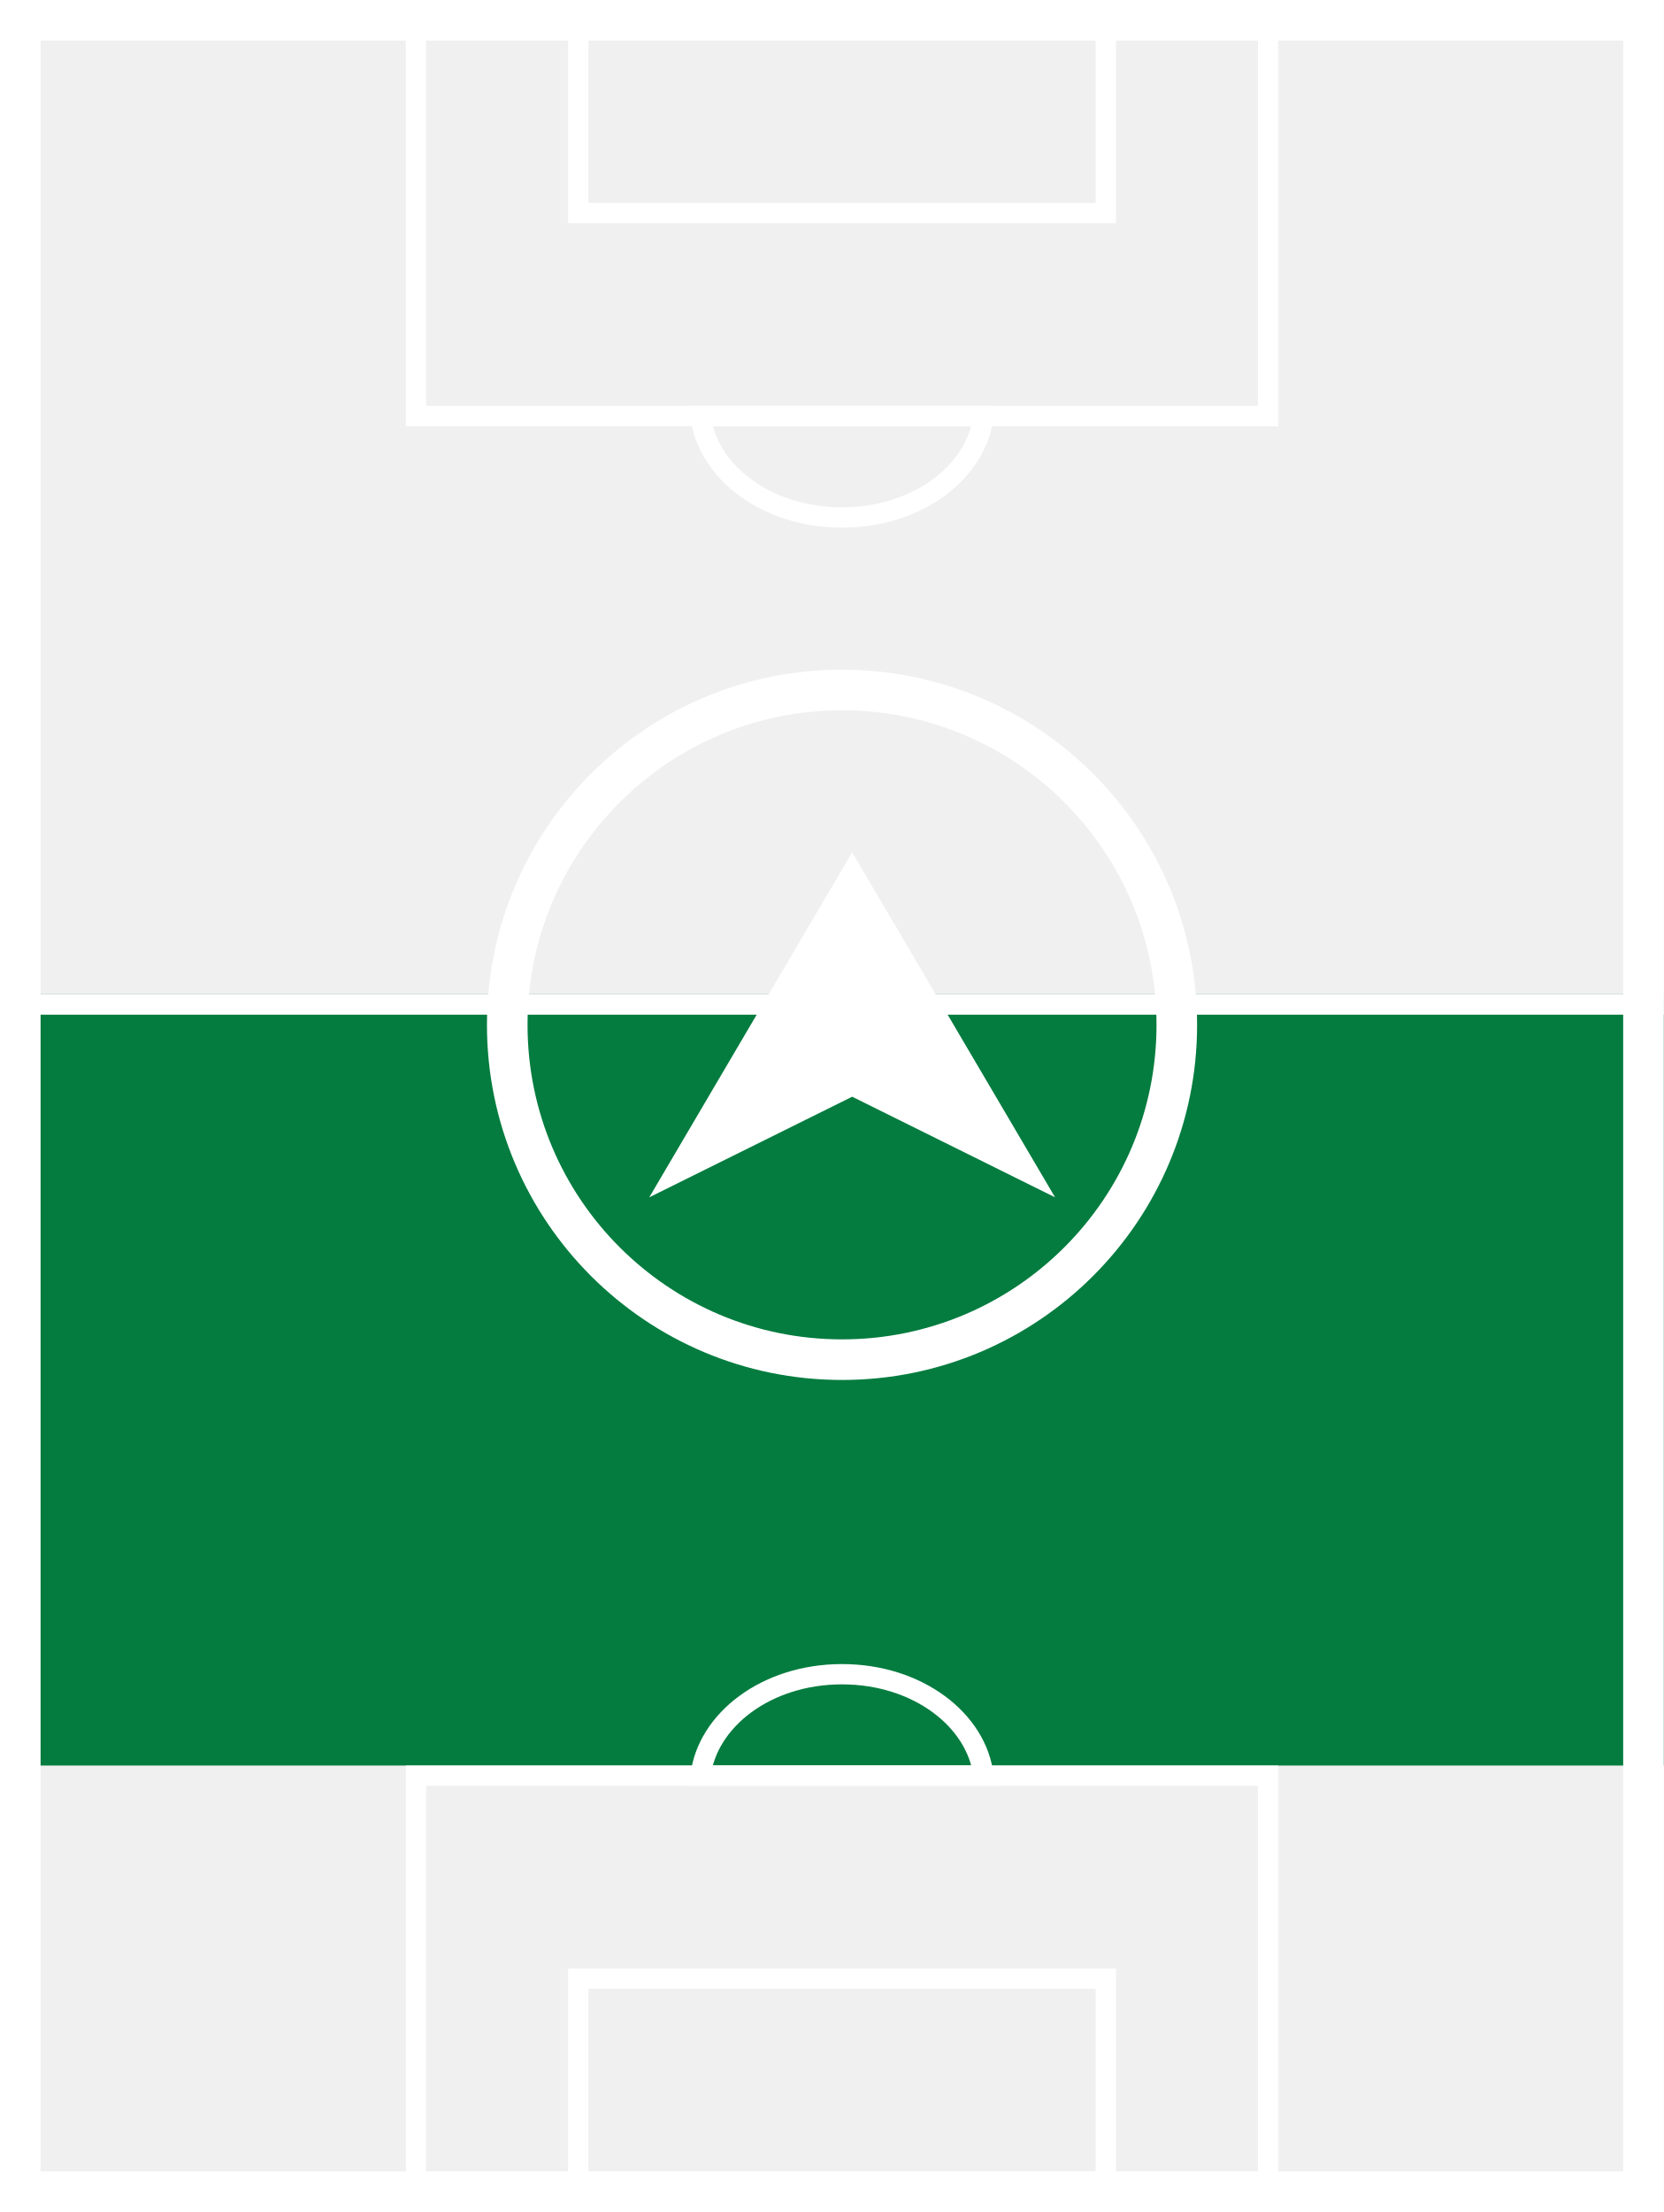
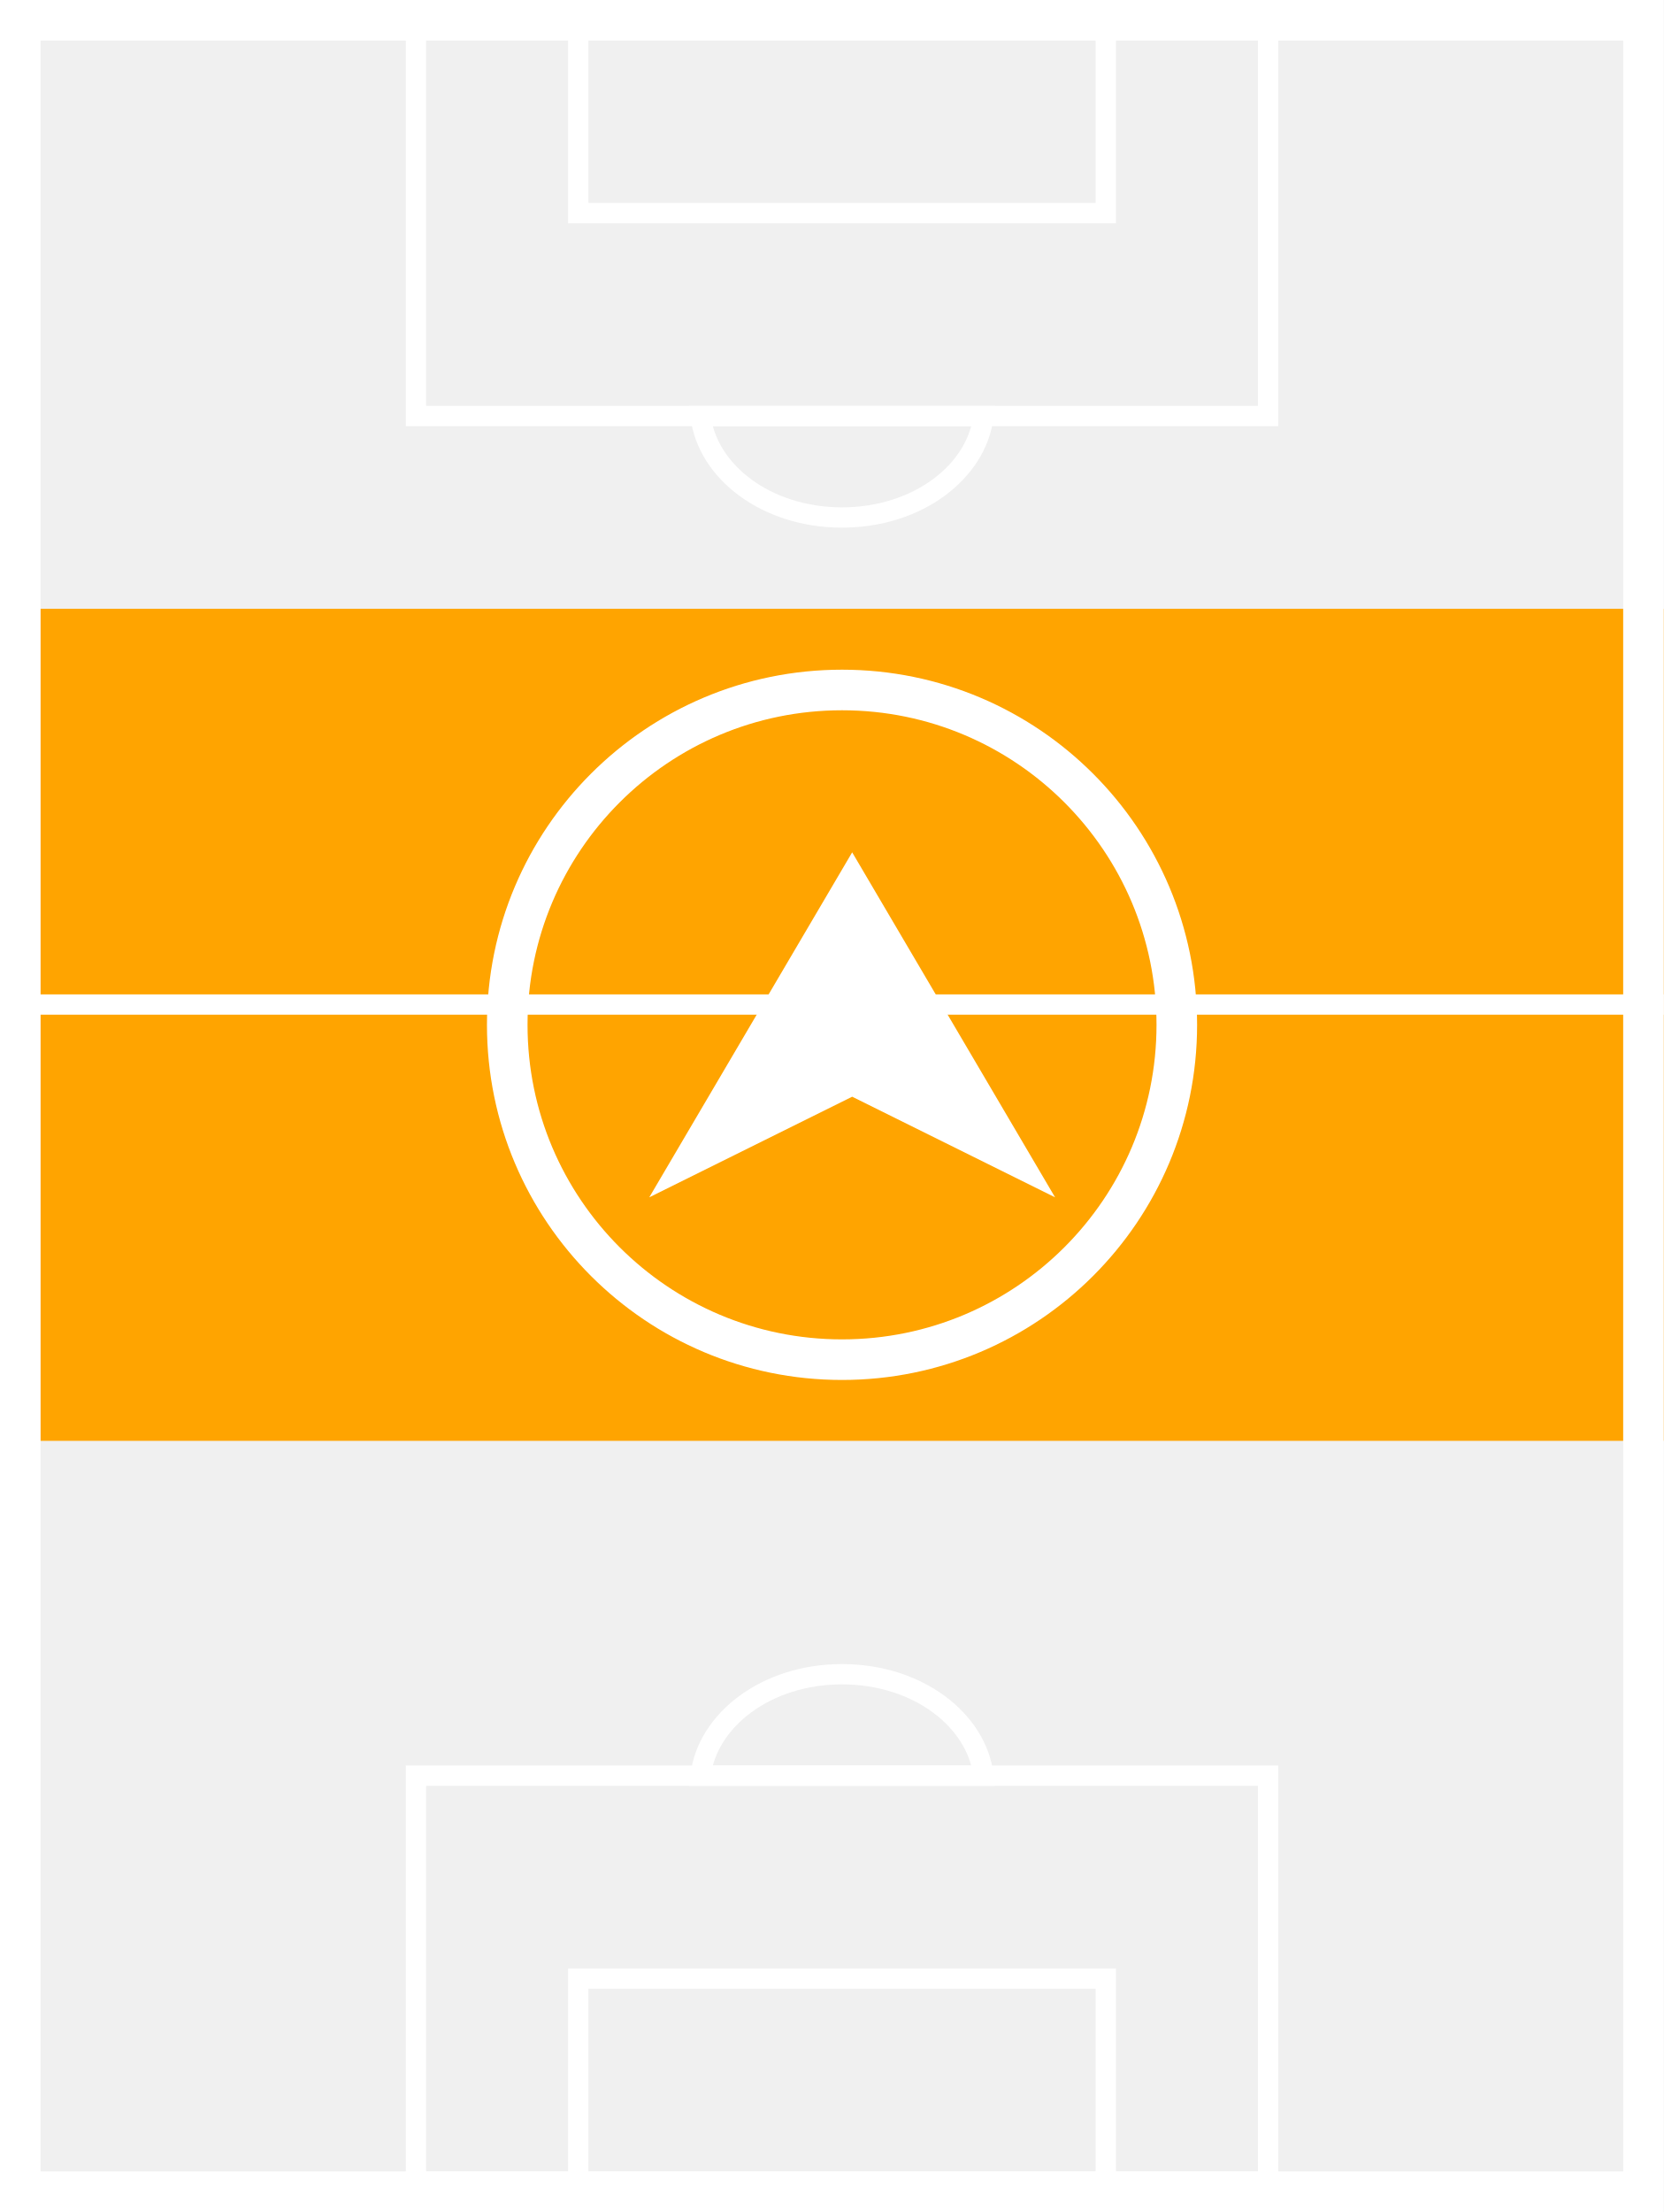
<svg xmlns="http://www.w3.org/2000/svg" width="82" height="109" viewBox="0 0 82 109" fill="none">
-   <rect y="49" width="82" height="38" fill="#047C3F" />
+   <rect y="30" width="82" height="41" fill="#ffa400" />
  <rect x="1" y="1" width="80" height="107" stroke="white" stroke-width="2" />
  <line y1="49.5" x2="82" y2="49.5" stroke="white" />
  <circle cx="41.5" cy="50.5" r="16.5" stroke="white" stroke-width="2" />
  <rect x="0.5" y="-0.5" width="42" height="20" transform="matrix(1 0 0 -1 20 20)" stroke="white" />
  <rect x="0.5" y="-0.5" width="26" height="10" transform="matrix(1 0 0 -1 28 10)" stroke="white" />
  <path d="M34.529 20.5C34.849 23.224 37.751 25.5 41.5 25.5C45.249 25.5 48.151 23.224 48.471 20.5H48.458H48.436H48.414H48.392H48.371H48.349H48.328H48.307H48.285H48.264H48.243H48.222H48.201H48.18H48.159H48.138H48.117H48.096H48.075H48.055H48.034H48.014H47.993H47.973H47.953H47.932H47.912H47.892H47.872H47.852H47.832H47.812H47.792H47.772H47.752H47.733H47.713H47.693H47.674H47.654H47.635H47.615H47.596H47.577H47.557H47.538H47.519H47.5H47.481H47.462H47.443H47.424H47.405H47.387H47.368H47.349H47.331H47.312H47.294H47.275H47.257H47.238H47.22H47.202H47.183H47.165H47.147H47.129H47.111H47.093H47.075H47.057H47.039H47.021H47.003H46.986H46.968H46.95H46.933H46.915H46.898H46.88H46.863H46.845H46.828H46.81H46.793H46.776H46.759H46.742H46.724H46.707H46.69H46.673H46.656H46.639H46.623H46.606H46.589H46.572H46.555H46.539H46.522H46.505H46.489H46.472H46.456H46.439H46.423H46.406H46.39H46.373H46.357H46.341H46.325H46.308H46.292H46.276H46.26H46.244H46.228H46.212H46.196H46.18H46.164H46.148H46.132H46.116H46.1H46.084H46.069H46.053H46.037H46.021H46.006H45.99H45.974H45.959H45.943H45.928H45.912H45.897H45.881H45.866H45.85H45.835H45.82H45.804H45.789H45.774H45.758H45.743H45.728H45.713H45.697H45.682H45.667H45.652H45.637H45.622H45.607H45.592H45.577H45.562H45.547H45.532H45.517H45.502H45.487H45.472H45.457H45.442H45.427H45.412H45.397H45.383H45.368H45.353H45.338H45.324H45.309H45.294H45.279H45.265H45.25H45.235H45.221H45.206H45.191H45.176H45.162H45.147H45.133H45.118H45.103H45.089H45.074H45.06H45.045H45.031H45.016H45.002H44.987H44.973H44.958H44.944H44.929H44.914H44.9H44.886H44.871H44.857H44.842H44.828H44.813H44.799H44.784H44.77H44.755H44.741H44.727H44.712H44.698H44.683H44.669H44.654H44.64H44.626H44.611H44.597H44.582H44.568H44.553H44.539H44.524H44.51H44.495H44.481H44.467H44.452H44.438H44.423H44.409H44.394H44.38H44.365H44.351H44.336H44.322H44.307H44.293H44.278H44.264H44.249H44.235H44.22H44.206H44.191H44.176H44.162H44.147H44.133H44.118H44.103H44.089H44.074H44.059H44.045H44.03H44.016H44.001H43.986H43.971H43.957H43.942H43.927H43.912H43.898H43.883H43.868H43.853H43.838H43.823H43.808H43.794H43.779H43.764H43.749H43.734H43.719H43.704H43.689H43.674H43.659H43.644H43.628H43.613H43.598H43.583H43.568H43.553H43.537H43.522H43.507H43.492H43.476H43.461H43.446H43.43H43.415H43.399H43.384H43.368H43.353H43.337H43.322H43.306H43.291H43.275H43.259H43.244H43.228H43.212H43.196H43.181H43.165H43.149H43.133H43.117H43.101H43.085H43.069H43.053H43.037H43.021H43.005H42.989H42.973H42.956H42.94H42.924H42.908H42.891H42.875H42.858H42.842H42.826H42.809H42.793H42.776H42.759H42.743H42.726H42.709H42.693H42.676H42.659H42.642H42.625H42.608H42.591H42.574H42.557H42.54H42.523H42.506H42.489H42.471H42.454H42.437H42.419H42.402H42.384H42.367H42.349H42.332H42.314H42.296H42.279H42.261H42.243H42.225H42.207H42.189H42.171H42.153H42.135H42.117H42.099H42.081H42.063H42.044H42.026H42.008H41.989H41.971H41.952H41.933H41.915H41.896H41.877H41.859H41.84H41.821H41.802H41.783H41.764H41.745H41.726H41.706H41.687H41.668H41.648H41.629H41.61H41.59H41.571H41.551H41.531H41.511H41.492H41.472H41.452H41.432H41.412H41.392H41.372H41.352H41.331H41.311H41.291H41.27H41.25H41.229H41.209H41.188H41.167H41.146H41.126H41.105H41.084H41.063H41.042H41.02H40.999H40.978H40.957H40.935H40.914H40.892H40.871H40.849H40.827H40.806H40.784H40.762H40.74H40.718H40.696H40.673H40.651H40.629H40.606H40.584H40.562H40.539H40.516H40.493H40.471H40.448H40.425H40.402H40.379H40.356H40.333H40.309H40.286H40.263H40.239H40.215H40.192H40.168H40.144H40.12H40.096H40.072H40.048H40.024H40H39.976H39.952H39.928H39.904H39.881H39.858H39.835H39.812H39.789H39.767H39.744H39.722H39.7H39.678H39.657H39.635H39.614H39.593H39.572H39.551H39.531H39.511H39.49H39.47H39.45H39.431H39.411H39.392H39.373H39.353H39.335H39.316H39.297H39.279H39.261H39.243H39.225H39.207H39.19H39.172H39.155H39.138H39.121H39.104H39.087H39.071H39.054H39.038H39.022H39.006H38.991H38.975H38.959H38.944H38.929H38.914H38.899H38.885H38.87H38.855H38.841H38.827H38.813H38.799H38.785H38.772H38.758H38.745H38.732H38.718H38.706H38.693H38.68H38.667H38.655H38.643H38.631H38.619H38.607H38.595H38.583H38.572H38.56H38.549H38.538H38.527H38.516H38.505H38.494H38.483H38.473H38.463H38.452H38.442H38.432H38.422H38.413H38.403H38.393H38.384H38.374H38.365H38.356H38.347H38.338H38.329H38.32H38.312H38.303H38.295H38.286H38.278H38.27H38.262H38.254H38.246H38.238H38.231H38.223H38.215H38.208H38.201H38.194H38.187H38.179H38.172H38.166H38.159H38.152H38.145H38.139H38.133H38.126H38.12H38.114H38.107H38.101H38.095H38.09H38.084H38.078H38.072H38.067H38.061H38.056H38.05H38.045H38.04H38.034H38.029H38.024H38.019H38.014H38.009H38.005H38H37.995H37.99H37.986H37.981H37.977H37.973H37.968H37.964H37.96H37.956H37.952H37.947H37.943H37.939H37.935H37.932H37.928H37.924H37.92H37.917H37.913H37.909H37.906H37.902H37.899H37.895H37.892H37.889H37.886H37.882H37.879H37.876H37.873H37.87H37.866H37.863H37.86H37.857H37.854H37.851H37.849H37.846H37.843H37.84H37.837H37.834H37.831H37.829H37.826H37.823H37.821H37.818H37.815H37.813H37.81H37.808H37.805H37.802H37.8H37.797H37.795H37.792H37.79H37.787H37.785H37.782H37.78H37.777H37.775H37.773H37.77H37.768H37.765H37.763H37.76H37.758H37.755H37.753H37.75H37.748H37.745H37.743H37.741H37.738H37.736H37.733H37.731H37.728H37.725H37.723H37.72H37.718H37.715H37.713H37.71H37.707H37.705H37.702H37.699H37.697H37.694H37.691H37.688H37.686H37.683H37.68H37.677H37.674H37.671H37.668H37.665H37.662H37.659H37.656H37.653H37.65H37.647H37.644H37.64H37.637H37.634H37.63H37.627H37.623H37.62H37.616H37.613H37.609H37.605H37.602H37.598H37.594H37.59H37.587H37.583H37.578H37.575H37.57H37.566H37.562H37.558H37.553H37.549H37.545H37.54H37.536H37.531H37.526H37.522H37.517H37.512H37.507H37.502H37.497H37.492H37.487H37.482H37.476H37.471H37.465H37.46H37.454H37.449H37.443H37.437H37.431H37.425H37.419H37.413H37.407H37.401H37.394H37.388H37.382H37.375H37.368H37.361H37.355H37.348H37.341H37.334H37.326H37.319H37.312H37.304H37.297H37.289H37.281H37.273H37.266H37.258H37.249H37.241H37.233H37.224H37.216H37.207H37.199H37.19H37.181H37.172H37.163H37.154H37.144H37.135H37.125H37.116H37.106H37.096H37.086H37.076H37.066H37.055H37.045H37.034H37.024H37.013H37.002H36.991H36.98H36.968H36.957H36.946H36.934H36.922H36.91H36.898H36.886H36.874H36.862H36.849H36.837H36.824H36.811H36.798H36.785H36.771H36.758H36.744H36.731H36.717H36.703H36.689H36.674H36.66H36.645H36.631H36.616H36.601H36.586H36.571H36.555H36.54H36.524H36.508H36.492H36.476H36.46H36.443H36.427H36.41H36.393H36.376H36.359H36.342H36.324H36.306H36.288H36.27H36.252H36.234H36.215H36.197H36.178H36.159H36.14H36.121H36.101H36.081H36.062H36.042H36.022H36.001H35.981H35.96H35.939H35.918H35.897H35.876H35.854H35.833H35.811H35.788H35.766H35.744H35.721H35.698H35.675H35.652H35.629H35.605H35.582H35.558H35.534H35.509H35.485H35.46H35.435H35.41H35.385H35.359H35.334H35.308H35.282H35.256H35.229H35.203H35.176H35.149H35.122H35.094H35.066H35.039H35.011H34.982H34.954H34.925H34.896H34.867H34.838H34.809H34.779H34.749H34.719H34.688H34.658H34.627H34.596H34.565H34.533H34.529Z" stroke="white" />
  <rect x="-0.5" y="0.5" width="42" height="20" transform="matrix(-1 0 0 1 62 87)" stroke="white" />
  <rect x="-0.5" y="0.5" width="26" height="10" transform="matrix(-1 0 0 1 54 97)" stroke="white" />
  <path d="M48.471 87.5C48.151 84.776 45.249 82.5 41.5 82.5C37.751 82.5 34.849 84.776 34.529 87.5H34.542H34.564H34.586H34.608H34.629H34.651H34.672H34.693H34.715H34.736H34.757H34.778H34.799H34.82H34.841H34.862H34.883H34.904H34.925H34.945H34.966H34.986H35.007H35.027H35.047H35.068H35.088H35.108H35.128H35.148H35.168H35.188H35.208H35.228H35.248H35.267H35.287H35.307H35.326H35.346H35.365H35.385H35.404H35.423H35.443H35.462H35.481H35.5H35.519H35.538H35.557H35.576H35.595H35.613H35.632H35.651H35.669H35.688H35.706H35.725H35.743H35.762H35.78H35.798H35.817H35.835H35.853H35.871H35.889H35.907H35.925H35.943H35.961H35.979H35.997H36.014H36.032H36.05H36.067H36.085H36.102H36.12H36.137H36.155H36.172H36.19H36.207H36.224H36.241H36.258H36.276H36.293H36.31H36.327H36.344H36.361H36.377H36.394H36.411H36.428H36.445H36.461H36.478H36.495H36.511H36.528H36.544H36.561H36.577H36.594H36.61H36.627H36.643H36.659H36.675H36.692H36.708H36.724H36.74H36.756H36.772H36.788H36.804H36.82H36.836H36.852H36.868H36.884H36.9H36.916H36.931H36.947H36.963H36.979H36.994H37.01H37.026H37.041H37.057H37.072H37.088H37.103H37.119H37.134H37.15H37.165H37.18H37.196H37.211H37.226H37.242H37.257H37.272H37.287H37.303H37.318H37.333H37.348H37.363H37.378H37.393H37.408H37.423H37.438H37.453H37.468H37.483H37.498H37.513H37.528H37.543H37.558H37.573H37.588H37.603H37.617H37.632H37.647H37.662H37.676H37.691H37.706H37.721H37.735H37.75H37.765H37.779H37.794H37.809H37.824H37.838H37.853H37.867H37.882H37.897H37.911H37.926H37.94H37.955H37.969H37.984H37.998H38.013H38.027H38.042H38.056H38.071H38.086H38.1H38.114H38.129H38.143H38.158H38.172H38.187H38.201H38.216H38.23H38.245H38.259H38.273H38.288H38.302H38.317H38.331H38.346H38.36H38.374H38.389H38.403H38.418H38.432H38.447H38.461H38.476H38.49H38.505H38.519H38.533H38.548H38.562H38.577H38.591H38.606H38.62H38.635H38.649H38.664H38.678H38.693H38.707H38.722H38.736H38.751H38.765H38.78H38.794H38.809H38.824H38.838H38.853H38.867H38.882H38.897H38.911H38.926H38.941H38.955H38.97H38.984H38.999H39.014H39.029H39.043H39.058H39.073H39.088H39.102H39.117H39.132H39.147H39.162H39.177H39.192H39.206H39.221H39.236H39.251H39.266H39.281H39.296H39.311H39.326H39.341H39.356H39.372H39.387H39.402H39.417H39.432H39.447H39.463H39.478H39.493H39.508H39.524H39.539H39.554H39.57H39.585H39.601H39.616H39.632H39.647H39.663H39.678H39.694H39.709H39.725H39.741H39.756H39.772H39.788H39.804H39.819H39.835H39.851H39.867H39.883H39.899H39.915H39.931H39.947H39.963H39.979H39.995H40.011H40.027H40.044H40.06H40.076H40.092H40.109H40.125H40.142H40.158H40.174H40.191H40.207H40.224H40.241H40.257H40.274H40.291H40.307H40.324H40.341H40.358H40.375H40.392H40.409H40.426H40.443H40.46H40.477H40.494H40.511H40.529H40.546H40.563H40.581H40.598H40.616H40.633H40.651H40.668H40.686H40.704H40.721H40.739H40.757H40.775H40.793H40.811H40.829H40.847H40.865H40.883H40.901H40.919H40.937H40.956H40.974H40.992H41.011H41.029H41.048H41.067H41.085H41.104H41.123H41.141H41.16H41.179H41.198H41.217H41.236H41.255H41.274H41.294H41.313H41.332H41.352H41.371H41.39H41.41H41.429H41.449H41.469H41.489H41.508H41.528H41.548H41.568H41.588H41.608H41.628H41.648H41.669H41.689H41.709H41.73H41.75H41.771H41.791H41.812H41.833H41.854H41.874H41.895H41.916H41.937H41.958H41.98H42.001H42.022H42.043H42.065H42.086H42.108H42.129H42.151H42.173H42.194H42.216H42.238H42.26H42.282H42.304H42.327H42.349H42.371H42.394H42.416H42.438H42.461H42.484H42.507H42.529H42.552H42.575H42.598H42.621H42.644H42.667H42.691H42.714H42.737H42.761H42.785H42.808H42.832H42.856H42.88H42.904H42.928H42.952H42.976H43H43.024H43.048H43.072H43.096H43.119H43.142H43.165H43.188H43.211H43.233H43.256H43.278H43.3H43.322H43.343H43.365H43.386H43.407H43.428H43.449H43.469H43.489H43.51H43.53H43.55H43.569H43.589H43.608H43.627H43.647H43.665H43.684H43.703H43.721H43.739H43.757H43.775H43.793H43.81H43.828H43.845H43.862H43.879H43.896H43.913H43.929H43.946H43.962H43.978H43.994H44.009H44.025H44.041H44.056H44.071H44.086H44.101H44.115H44.13H44.145H44.159H44.173H44.187H44.201H44.215H44.228H44.242H44.255H44.268H44.282H44.294H44.307H44.32H44.333H44.345H44.357H44.369H44.381H44.393H44.405H44.417H44.428H44.44H44.451H44.462H44.473H44.484H44.495H44.506H44.517H44.527H44.537H44.548H44.558H44.568H44.578H44.587H44.597H44.607H44.616H44.626H44.635H44.644H44.653H44.662H44.671H44.68H44.688H44.697H44.705H44.714H44.722H44.73H44.738H44.746H44.754H44.762H44.769H44.777H44.785H44.792H44.799H44.806H44.813H44.821H44.828H44.834H44.841H44.848H44.855H44.861H44.867H44.874H44.88H44.886H44.893H44.899H44.905H44.91H44.916H44.922H44.928H44.933H44.939H44.944H44.95H44.955H44.96H44.966H44.971H44.976H44.981H44.986H44.991H44.995H45H45.005H45.01H45.014H45.019H45.023H45.027H45.032H45.036H45.04H45.044H45.048H45.053H45.057H45.061H45.065H45.068H45.072H45.076H45.08H45.083H45.087H45.091H45.094H45.098H45.101H45.105H45.108H45.111H45.114H45.118H45.121H45.124H45.127H45.13H45.134H45.137H45.14H45.143H45.146H45.149H45.151H45.154H45.157H45.16H45.163H45.166H45.169H45.171H45.174H45.177H45.179H45.182H45.185H45.187H45.19H45.192H45.195H45.198H45.2H45.203H45.205H45.208H45.21H45.213H45.215H45.218H45.22H45.223H45.225H45.227H45.23H45.232H45.235H45.237H45.24H45.242H45.245H45.247H45.25H45.252H45.255H45.257H45.259H45.262H45.264H45.267H45.269H45.272H45.275H45.277H45.28H45.282H45.285H45.287H45.29H45.293H45.295H45.298H45.301H45.303H45.306H45.309H45.312H45.314H45.317H45.32H45.323H45.326H45.329H45.332H45.335H45.338H45.341H45.344H45.347H45.35H45.353H45.356H45.36H45.363H45.366H45.37H45.373H45.377H45.38H45.384H45.387H45.391H45.395H45.398H45.402H45.406H45.41H45.413H45.417H45.422H45.425H45.43H45.434H45.438H45.442H45.447H45.451H45.455H45.46H45.464H45.469H45.474H45.478H45.483H45.488H45.493H45.498H45.503H45.508H45.513H45.518H45.524H45.529H45.535H45.54H45.546H45.551H45.557H45.563H45.569H45.575H45.581H45.587H45.593H45.599H45.606H45.612H45.618H45.625H45.632H45.639H45.645H45.652H45.659H45.666H45.674H45.681H45.688H45.696H45.703H45.711H45.719H45.727H45.734H45.742H45.751H45.759H45.767H45.776H45.784H45.793H45.801H45.81H45.819H45.828H45.837H45.846H45.856H45.865H45.875H45.884H45.894H45.904H45.914H45.924H45.934H45.945H45.955H45.966H45.976H45.987H45.998H46.009H46.02H46.032H46.043H46.054H46.066H46.078H46.09H46.102H46.114H46.126H46.138H46.151H46.163H46.176H46.189H46.202H46.215H46.229H46.242H46.256H46.269H46.283H46.297H46.311H46.326H46.34H46.355H46.369H46.384H46.399H46.414H46.429H46.445H46.46H46.476H46.492H46.508H46.524H46.54H46.557H46.573H46.59H46.607H46.624H46.641H46.658H46.676H46.694H46.712H46.73H46.748H46.766H46.785H46.803H46.822H46.841H46.86H46.879H46.899H46.919H46.938H46.958H46.978H46.999H47.019H47.04H47.061H47.082H47.103H47.124H47.146H47.167H47.189H47.212H47.234H47.256H47.279H47.302H47.325H47.348H47.371H47.395H47.418H47.442H47.466H47.491H47.515H47.54H47.565H47.59H47.615H47.641H47.666H47.692H47.718H47.744H47.771H47.797H47.824H47.851H47.878H47.906H47.934H47.961H47.989H48.018H48.046H48.075H48.104H48.133H48.162H48.191H48.221H48.251H48.281H48.312H48.342H48.373H48.404H48.435H48.467H48.471Z" stroke="white" />
  <path d="M42 42L52 59L42 54.042L32 59L42 42Z" fill="white" />
</svg>
